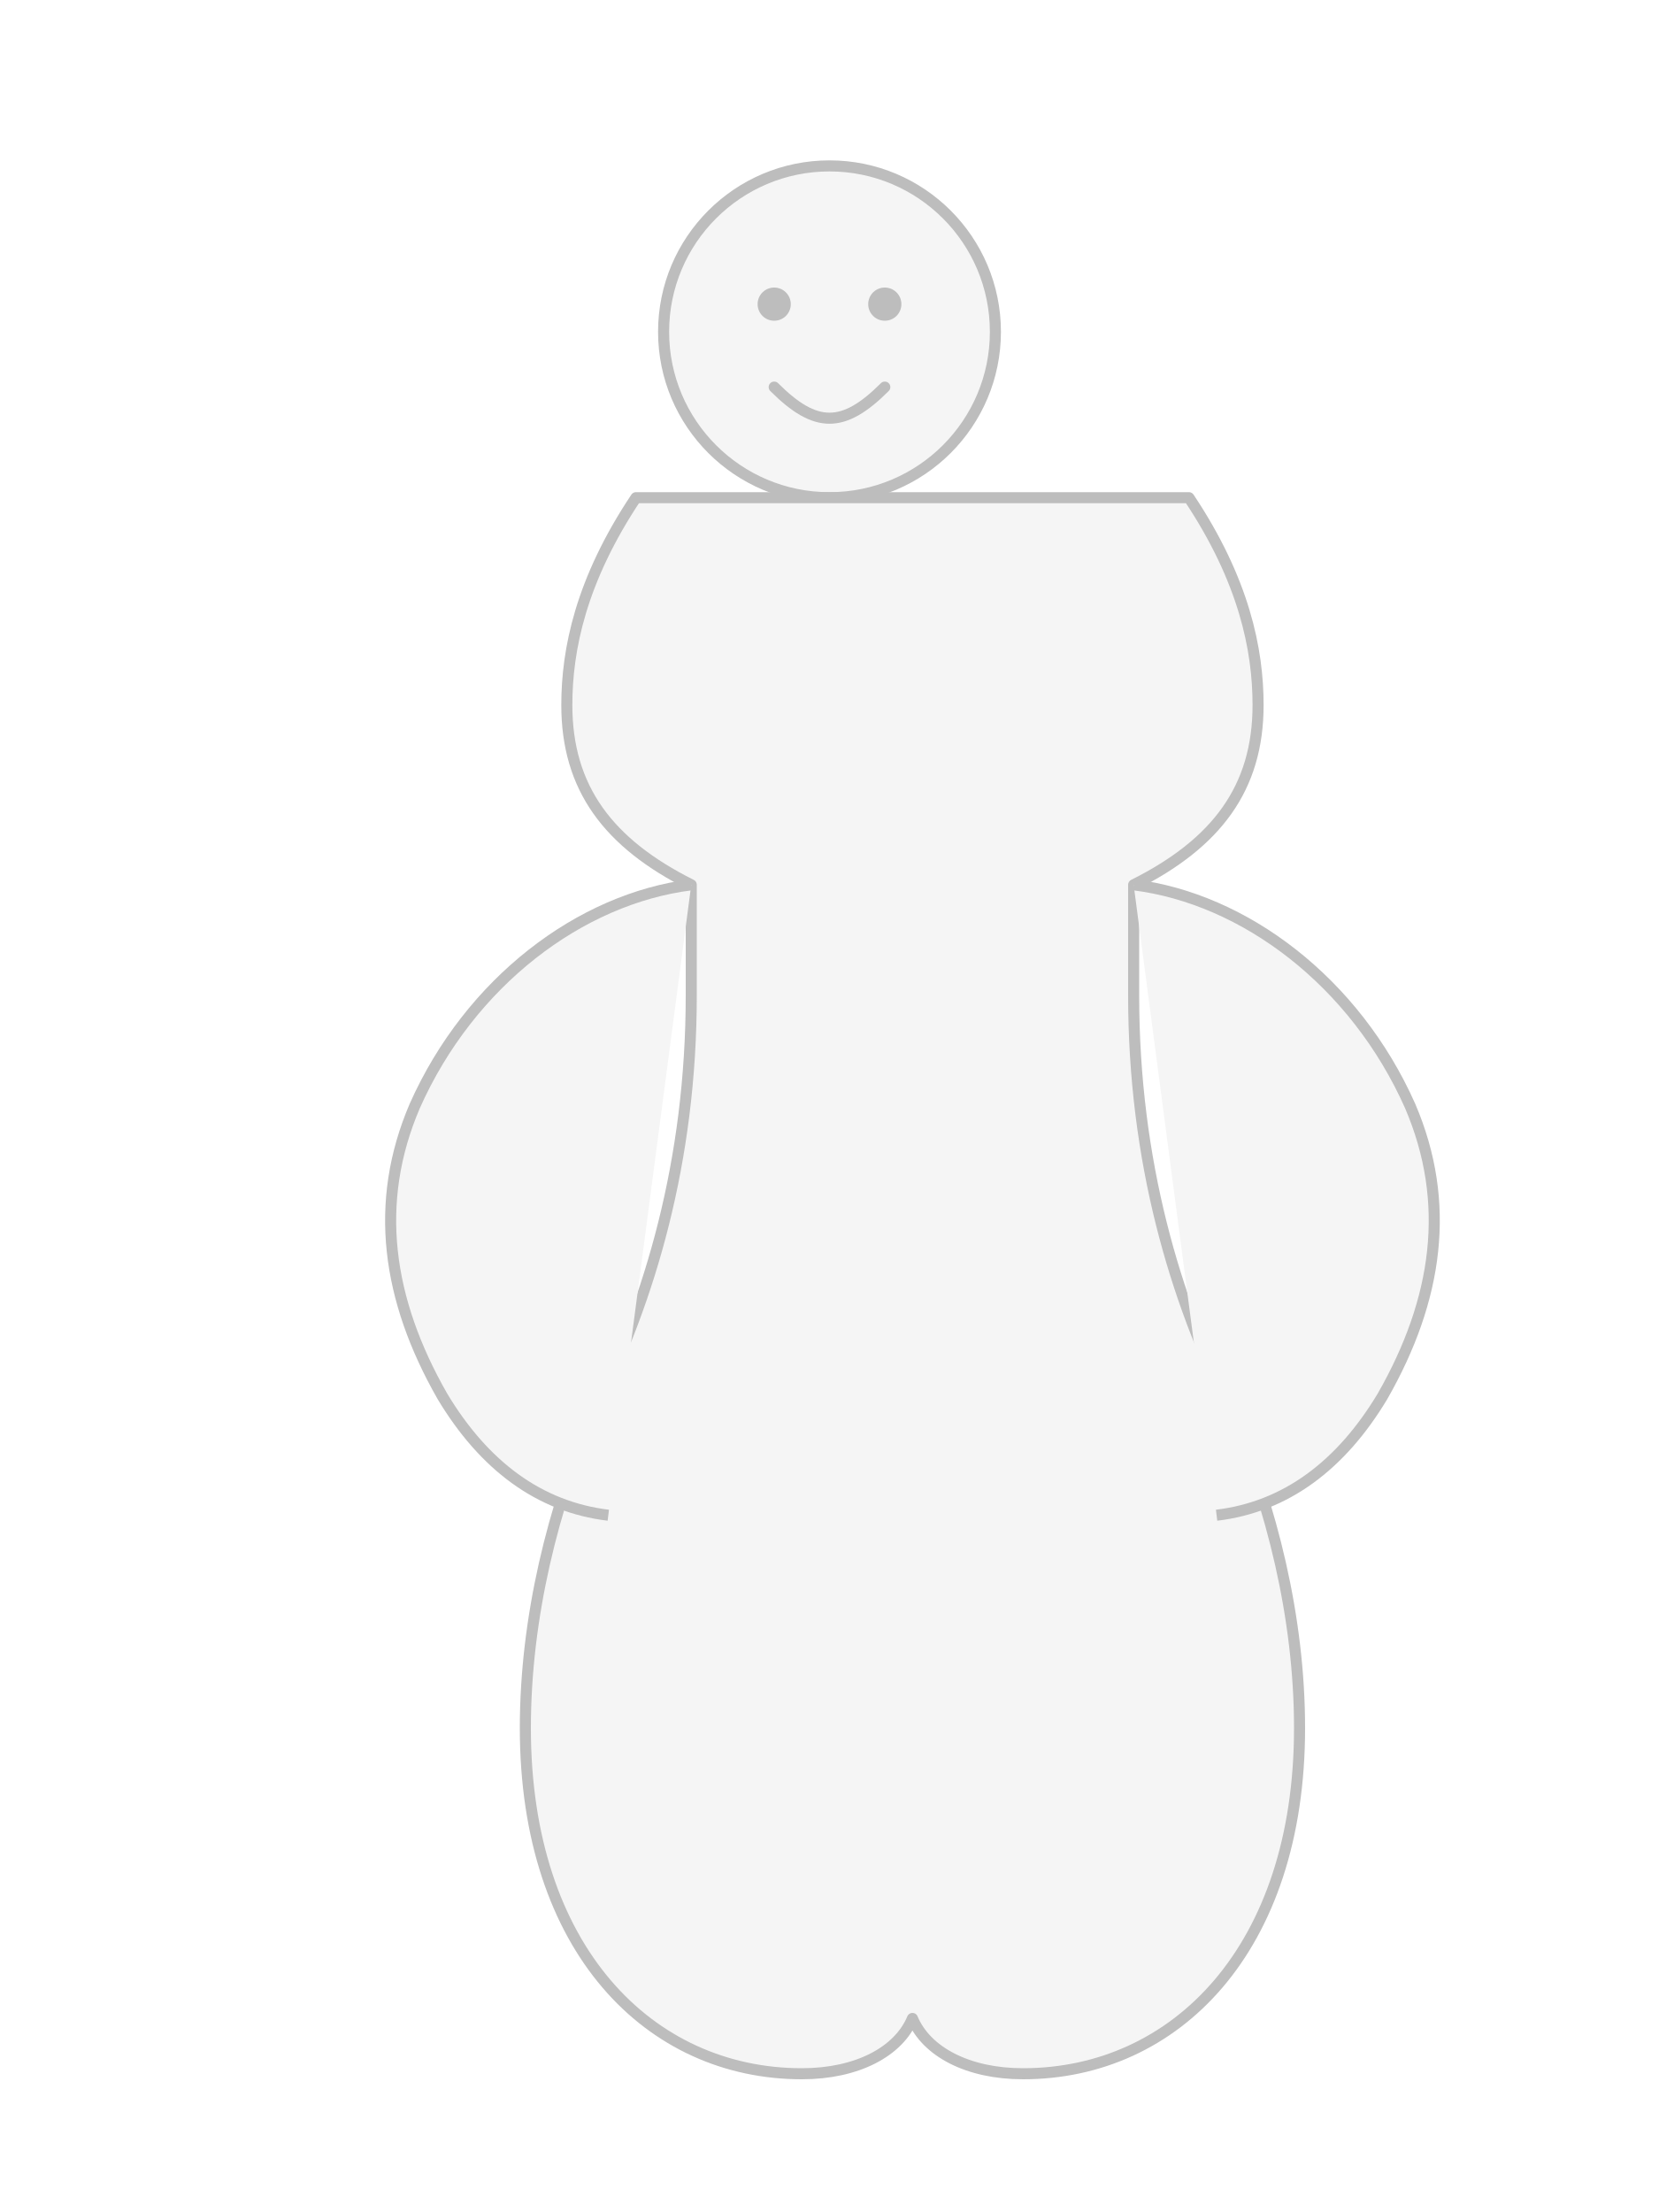
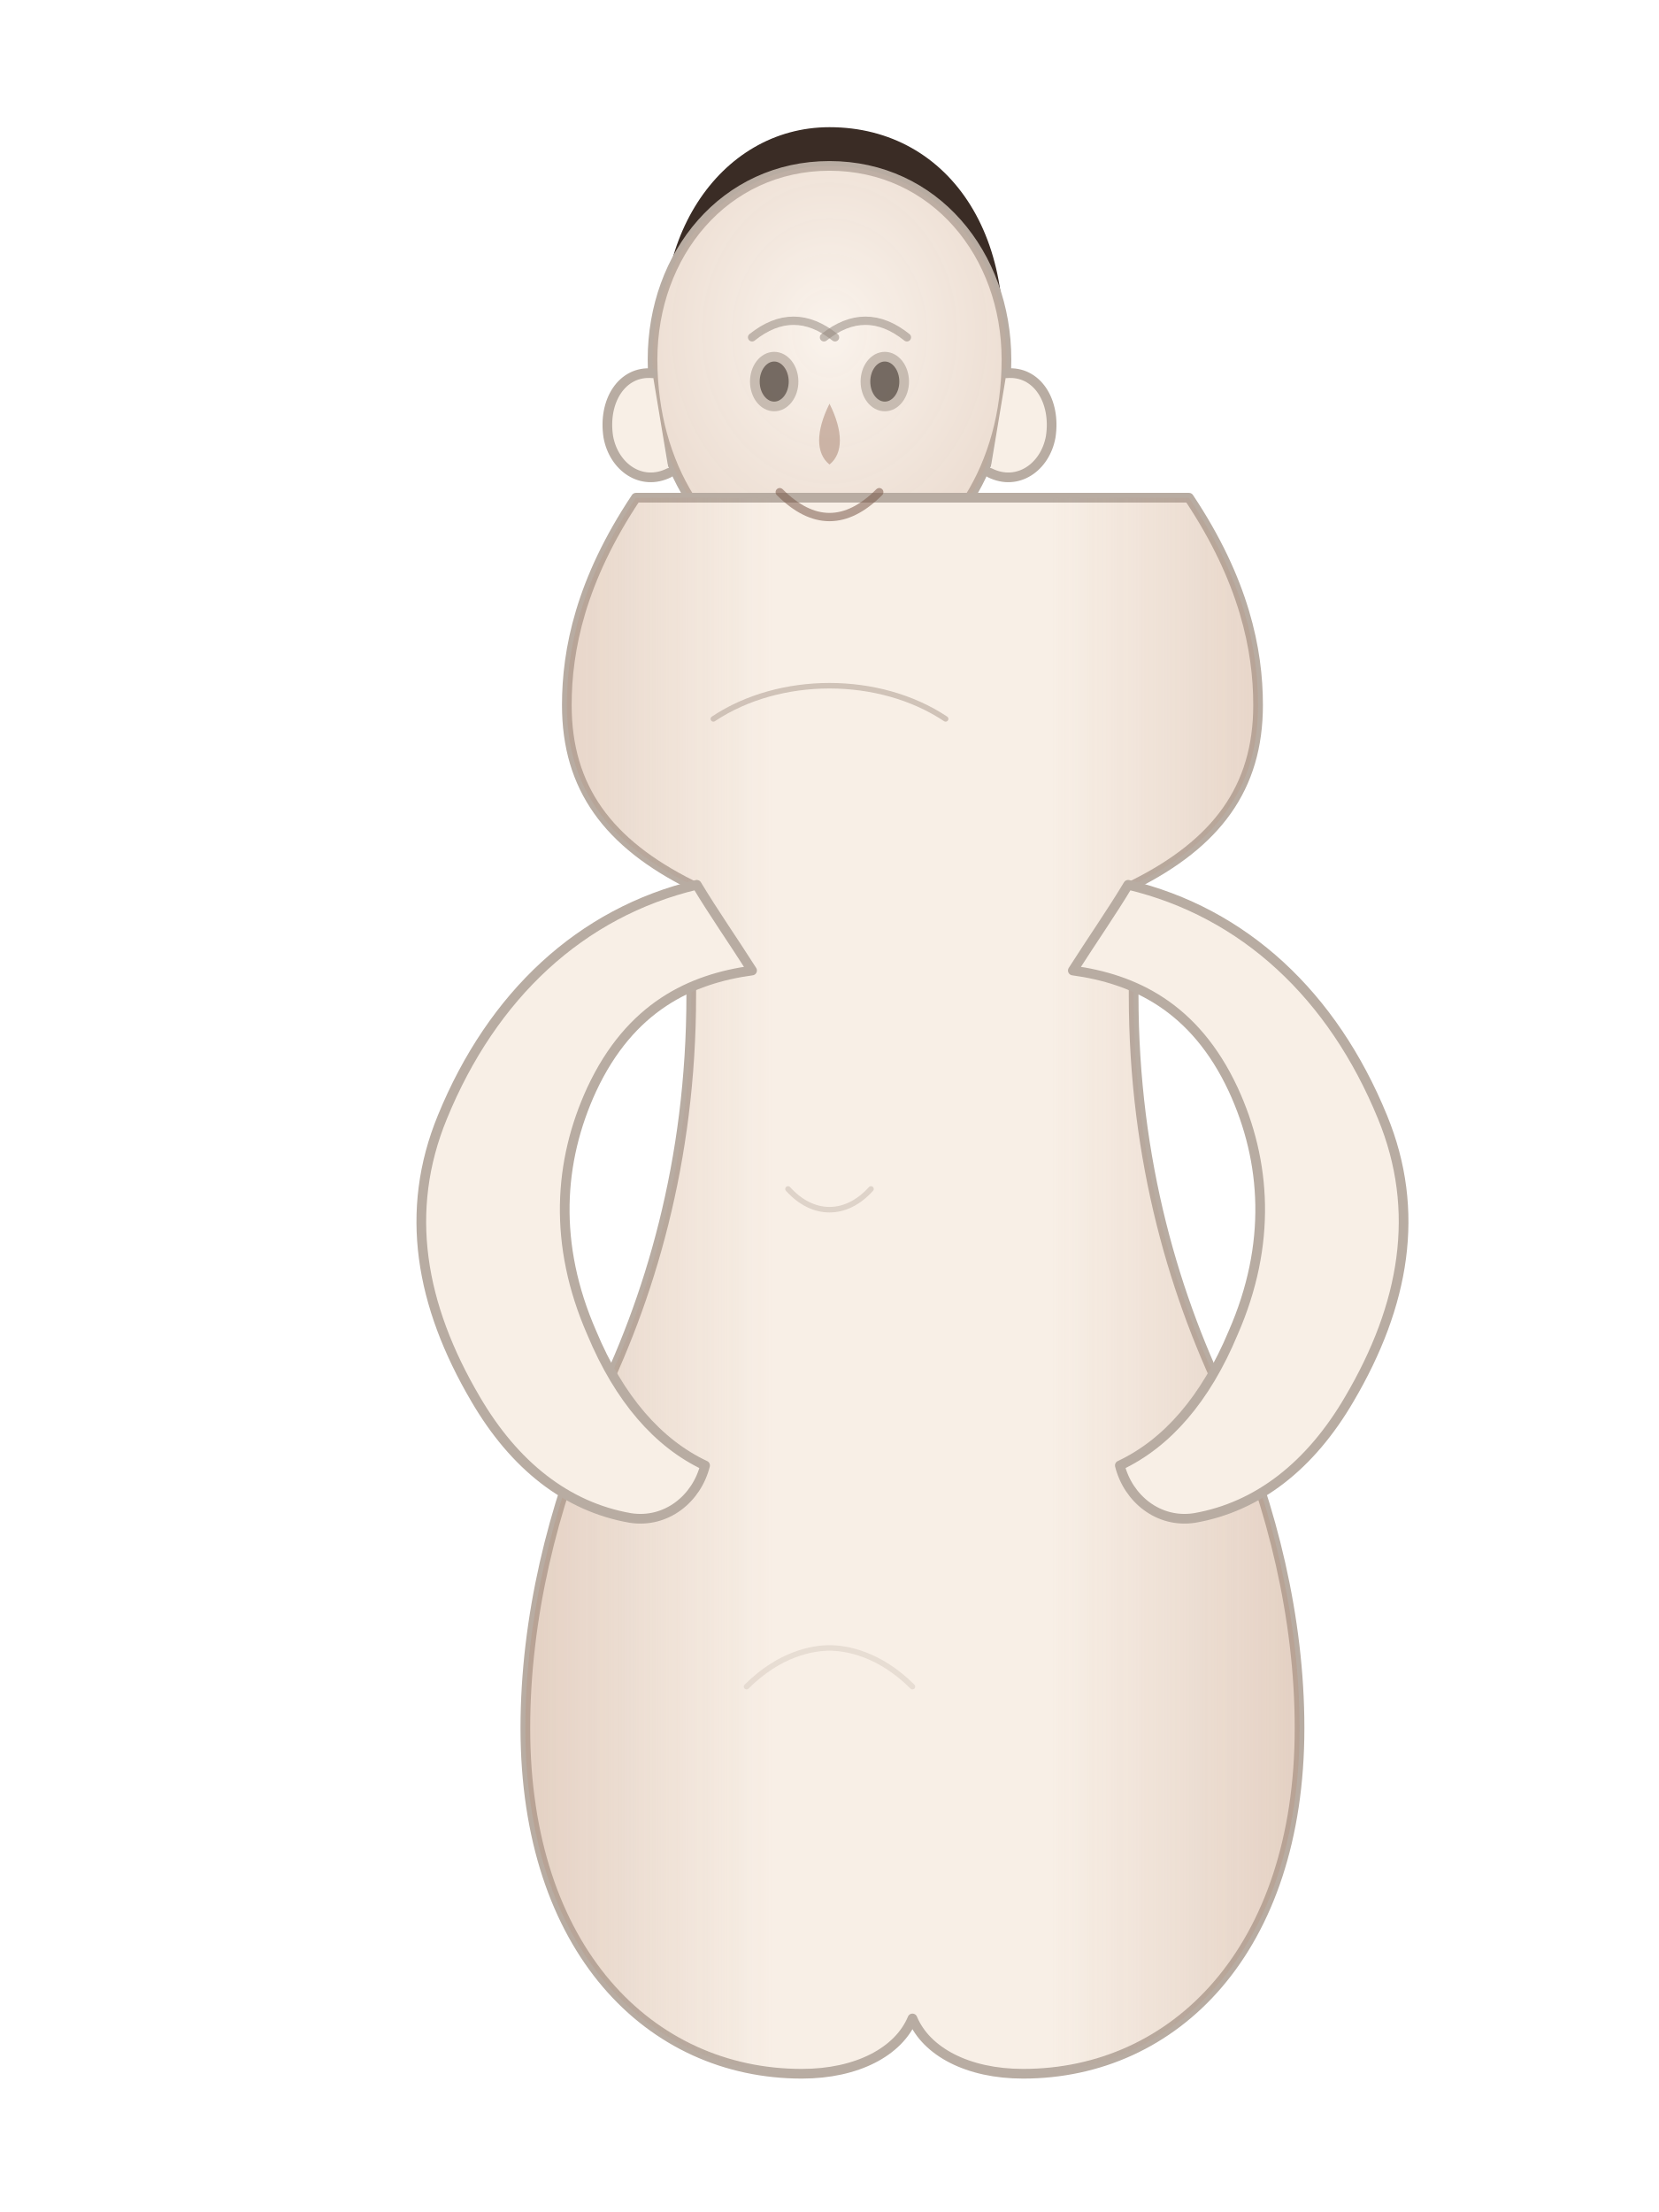
<svg xmlns="http://www.w3.org/2000/svg" width="600" height="800" viewBox="0 0 600 800">
-   <g fill="#f5f5f5" stroke="#bdbdbd" stroke-width="4" stroke-linejoin="round">
-     <circle cx="300" cy="120" r="60" />
-     <path d="M230 180 C210 210 205 235 205 255 C205 285 220 305 250 320 L250 360 C250 420 235 470 215 510 C200 545 190 585 190 625 C190 705 235 750 290 750 C310 750 325 742 330 730 C335 742 350 750 370 750 C425 750 470 705 470 625 C470 585 460 545 445 510 C425 470 410 420 410 360 L410 320 C440 305 455 285 455 255 C455 235 450 210 430 180 Z" />
-     <path d="M250 320 C210 325 170 355 150 400 C135 435 140 470 160 505 C175 530 195 545 220 548" />
-     <path d="M410 320 C450 325 490 355 510 400 C525 435 520 470 500 505 C485 530 465 545 440 548" />
-   </g>
-   <g fill="#9e9e9e" opacity="0.65">
-     <circle cx="280" cy="110" r="6" />
-     <circle cx="320" cy="110" r="6" />
-     <path d="M280 140 C295 155 305 155 320 140" fill="none" stroke="#9e9e9e" stroke-width="4" stroke-linecap="round" />
+   <defs>
+     <linearGradient id="skin" x1="0" y1="60" x2="0" y2="760">
+       <stop offset="0" stop-color="#f8efe6" />
+       <stop offset="0.55" stop-color="#f2e2d4" />
+       <stop offset="1" stop-color="#ecd3c2" />
+     </linearGradient>
+     <linearGradient id="sideShade" x1="0" y1="0" x2="1" y2="0">
+       <stop offset="0" stop-color="#b88f78" stop-opacity="0.35" />
+       <stop offset="0.32" stop-color="#b88f78" stop-opacity="0" />
+       <stop offset="0.68" stop-color="#b88f78" stop-opacity="0" />
+       <stop offset="1" stop-color="#b88f78" stop-opacity="0.35" />
+     </linearGradient>
+     <radialGradient id="faceShade" cx="50%" cy="40%" r="65%">
+       <stop offset="0" stop-color="#ffffff" stop-opacity="0.25" />
+       <stop offset="1" stop-color="#b88f78" stop-opacity="0.22" />
+     </radialGradient>
+     <linearGradient id="hair" x1="0" y1="40" x2="0" y2="220">
+       <stop offset="0" stop-color="#3a2c25" />
+       <stop offset="1" stop-color="#16110f" />
+     </linearGradient>
+   </defs>
+   <g stroke="#b8aca2" stroke-width="3.5" stroke-linecap="round" stroke-linejoin="round">
+     <path d="M242 138 C232 88 260 46 300 46 C344 46 372 88 360 146 C352 118 331 98 300 98 C269 98 248 118 242 138 Z" fill="url(#hair)" stroke="none" />
+     <path d="M260 104 C270 86 286 78 300 78 C314 78 330 86 340 104 C328 96 315 92 300 92 C285 92 272 96 260 104 Z" fill="#2b211c" opacity="0.8" stroke="none" />
+     <path d="M300 60 C338 60 364 92 364 130 C364 169 344 198 317 209 C309 212 291 212 283 209 C256 198 236 169 236 130 C236 92 262 60 300 60 Z" fill="url(#skin)" />
+     <path d="M300 60 C338 60 364 92 364 130 C364 169 344 198 317 209 C309 212 291 212 283 209 C256 198 236 169 236 130 C236 92 262 60 300 60 Z" fill="url(#faceShade)" stroke="none" />
+     <path d="M236 135 C225 134 218 145 220 158 C222 169 232 176 242 171" fill="url(#skin)" />
+     <path d="M364 135 C375 134 382 145 380 158 C378 169 368 176 358 171" fill="url(#skin)" />
+     <path d="M276 206 C286 224 314 224 324 206 C316 214 308 218 300 218 C292 218 284 214 276 206 Z" fill="#b88f78" opacity="0.22" stroke="none" />
+     <path d="M230 180 C210 210 205 235 205 255 C205 285 220 305 250 320 L250 360 C250 420 235 470 215 510 C200 545 190 585 190 625 C190 705 235 750 290 750 C310 750 325 742 330 730 C335 742 350 750 370 750 C425 750 470 705 470 625 C470 585 460 545 445 510 C425 470 410 420 410 360 L410 320 C440 305 455 285 455 255 C455 235 450 210 430 180 Z" fill="url(#skin)" />
+     <path d="M230 180 C210 210 205 235 205 255 C205 285 220 305 250 320 L250 360 C250 420 235 470 215 510 C200 545 190 585 190 625 C190 705 235 750 290 750 C310 750 325 742 330 730 C335 742 350 750 370 750 C425 750 470 705 470 625 C470 585 460 545 445 510 C425 470 410 420 410 360 L410 320 C440 305 455 285 455 255 C455 235 450 210 430 180 Z" fill="url(#sideShade)" stroke="none" opacity="0.9" />
+     <path d="M252 320 C210 330 178 360 160 404 C146 438 152 472 172 506 C186 530 205 545 228 549 C241 551 252 542 255 530 C238 522 224 506 214 482 C200 450 202 420 214 394 C228 364 250 354 272 351 C265 340 258 330 252 320 Z" fill="url(#skin)" />
+     <path d="M408 320 C450 330 482 360 500 404 C514 438 508 472 488 506 C474 530 455 545 432 549 C419 551 408 542 405 530 C422 522 436 506 446 482 C460 450 458 420 446 394 C432 364 410 354 388 351 C395 340 402 330 408 320 Z" fill="url(#skin)" />
+     <path d="M258 260 C282 244 318 244 342 260" fill="none" stroke="#c9bbb0" stroke-width="2" opacity="0.85" />
+     <path d="M285 430 C294 440 306 440 315 430" fill="none" stroke="#c9bbb0" stroke-width="2" opacity="0.55" />
+     <path d="M270 610 C282 598 294 596 300 596 C306 596 318 598 330 610" fill="none" stroke="#c9bbb0" stroke-width="2" opacity="0.35" />
+     <g fill="none" stroke="#6b5c52" stroke-width="3" opacity="0.7" stroke-linecap="round">
+       <path d="M272 122 C282 114 292 114 302 122" opacity="0.55" />
+       <path d="M298 122 C308 114 318 114 328 122" opacity="0.55" />
+     </g>
+     <g fill="#4b3f37" opacity="0.75">
+       <ellipse cx="280" cy="138" rx="7" ry="9" />
+       <ellipse cx="320" cy="138" rx="7" ry="9" />
+     </g>
+     <path d="M300 146 C295 156 295 164 300 168 C305 164 305 156 300 146 Z" fill="#9b7460" opacity="0.45" stroke="none" />
+     <path d="M282 178 C294 190 306 190 318 178" fill="none" stroke="#7a5a4b" stroke-width="3" opacity="0.55" stroke-linecap="round" />
  </g>
</svg>
